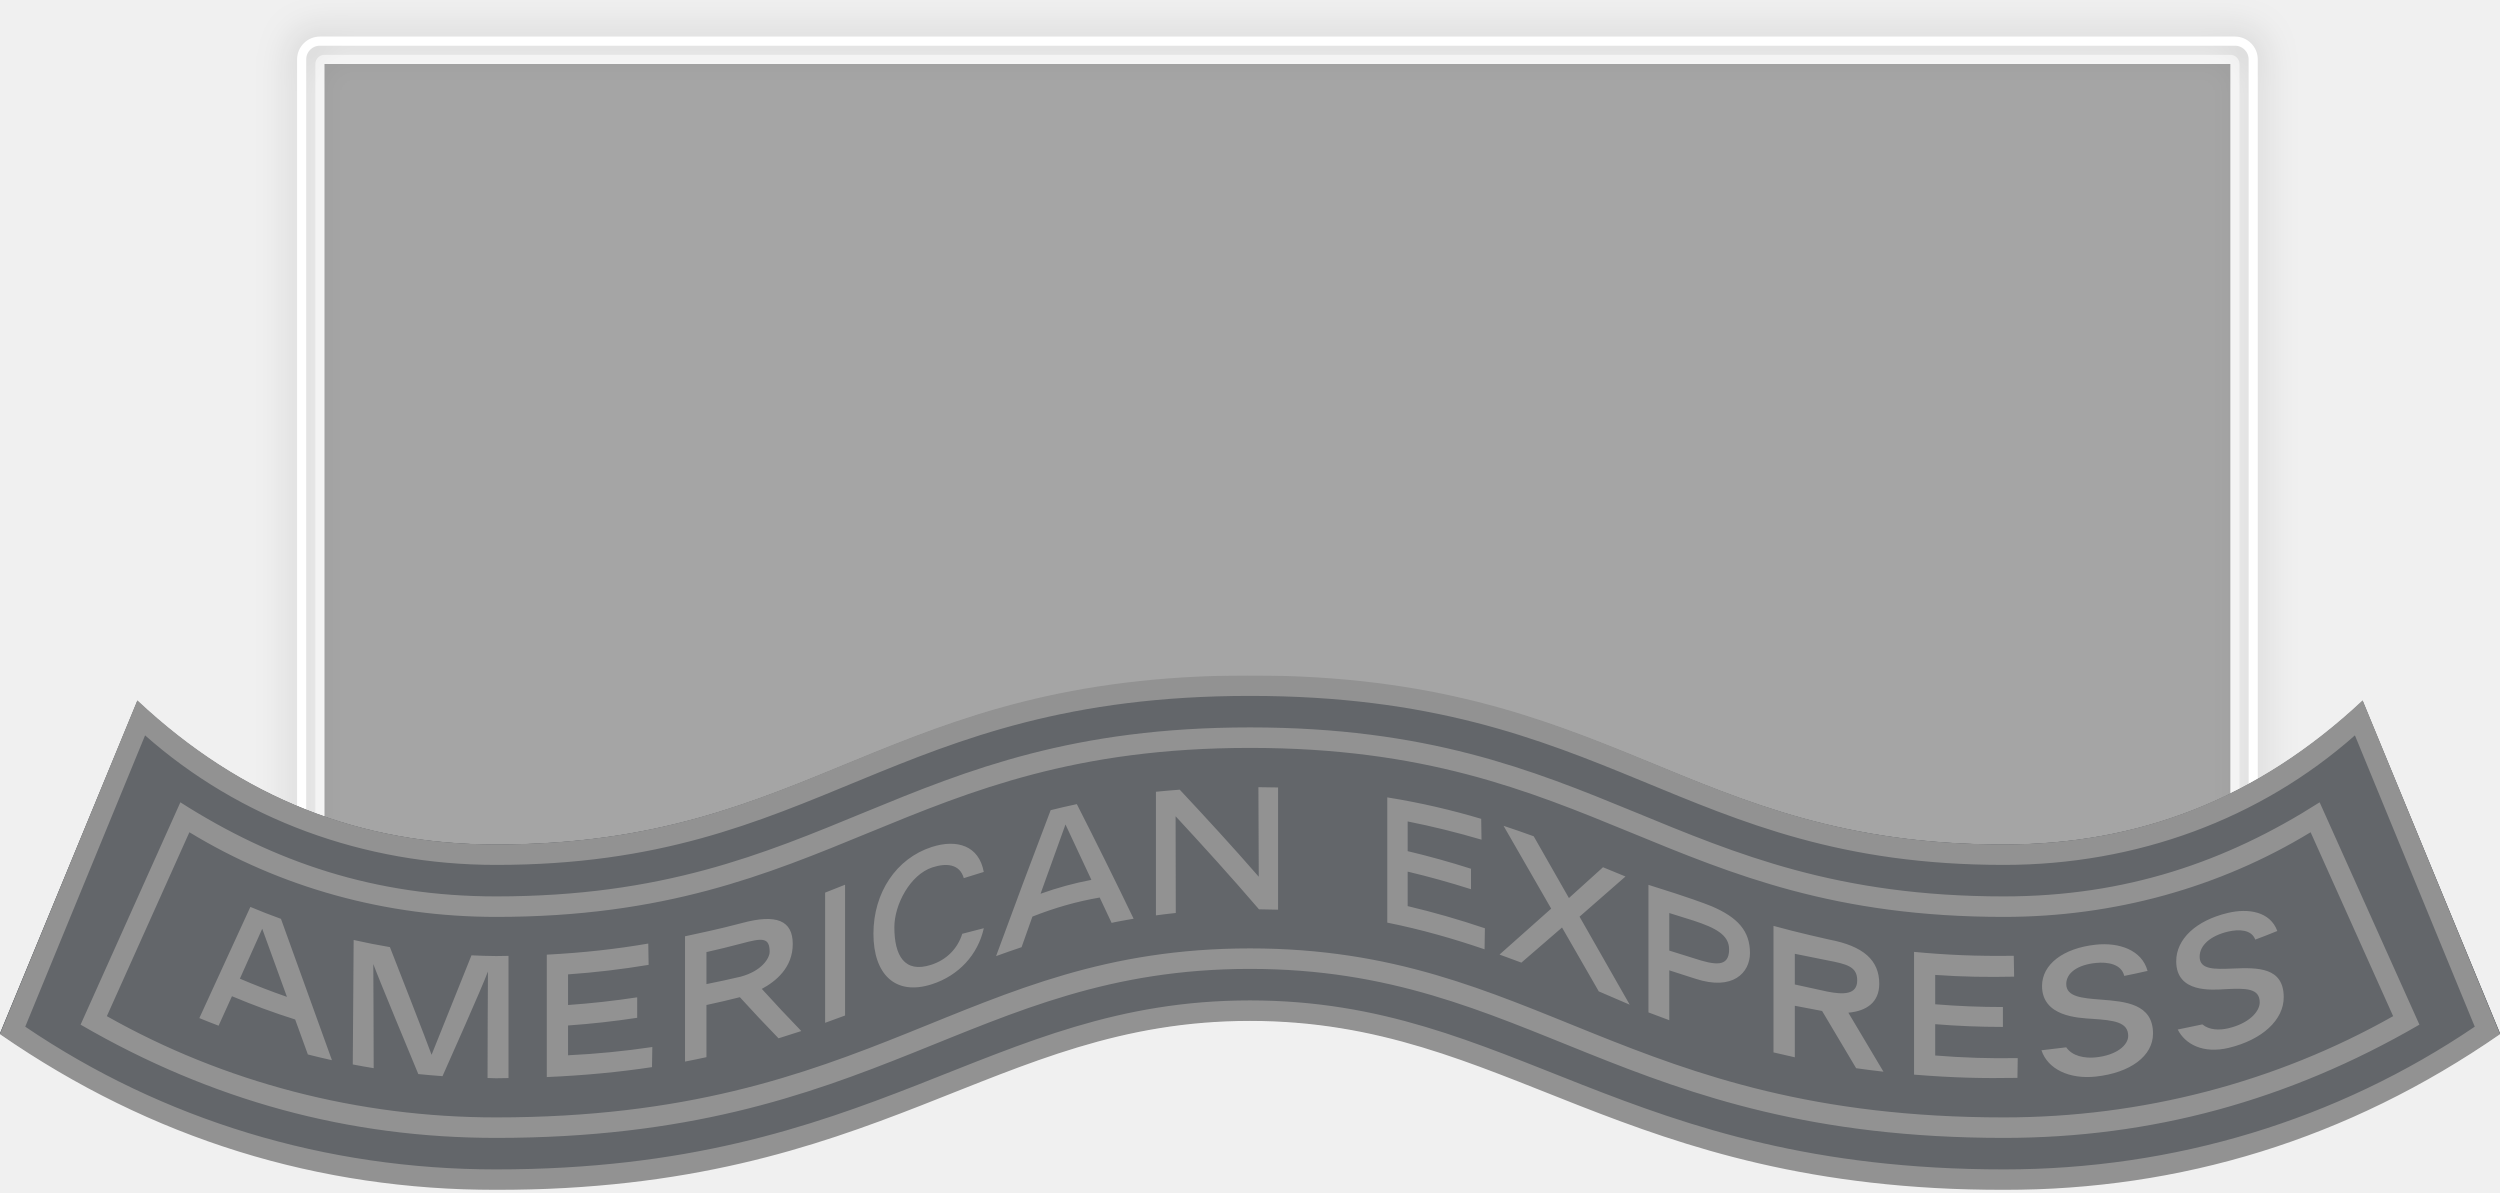
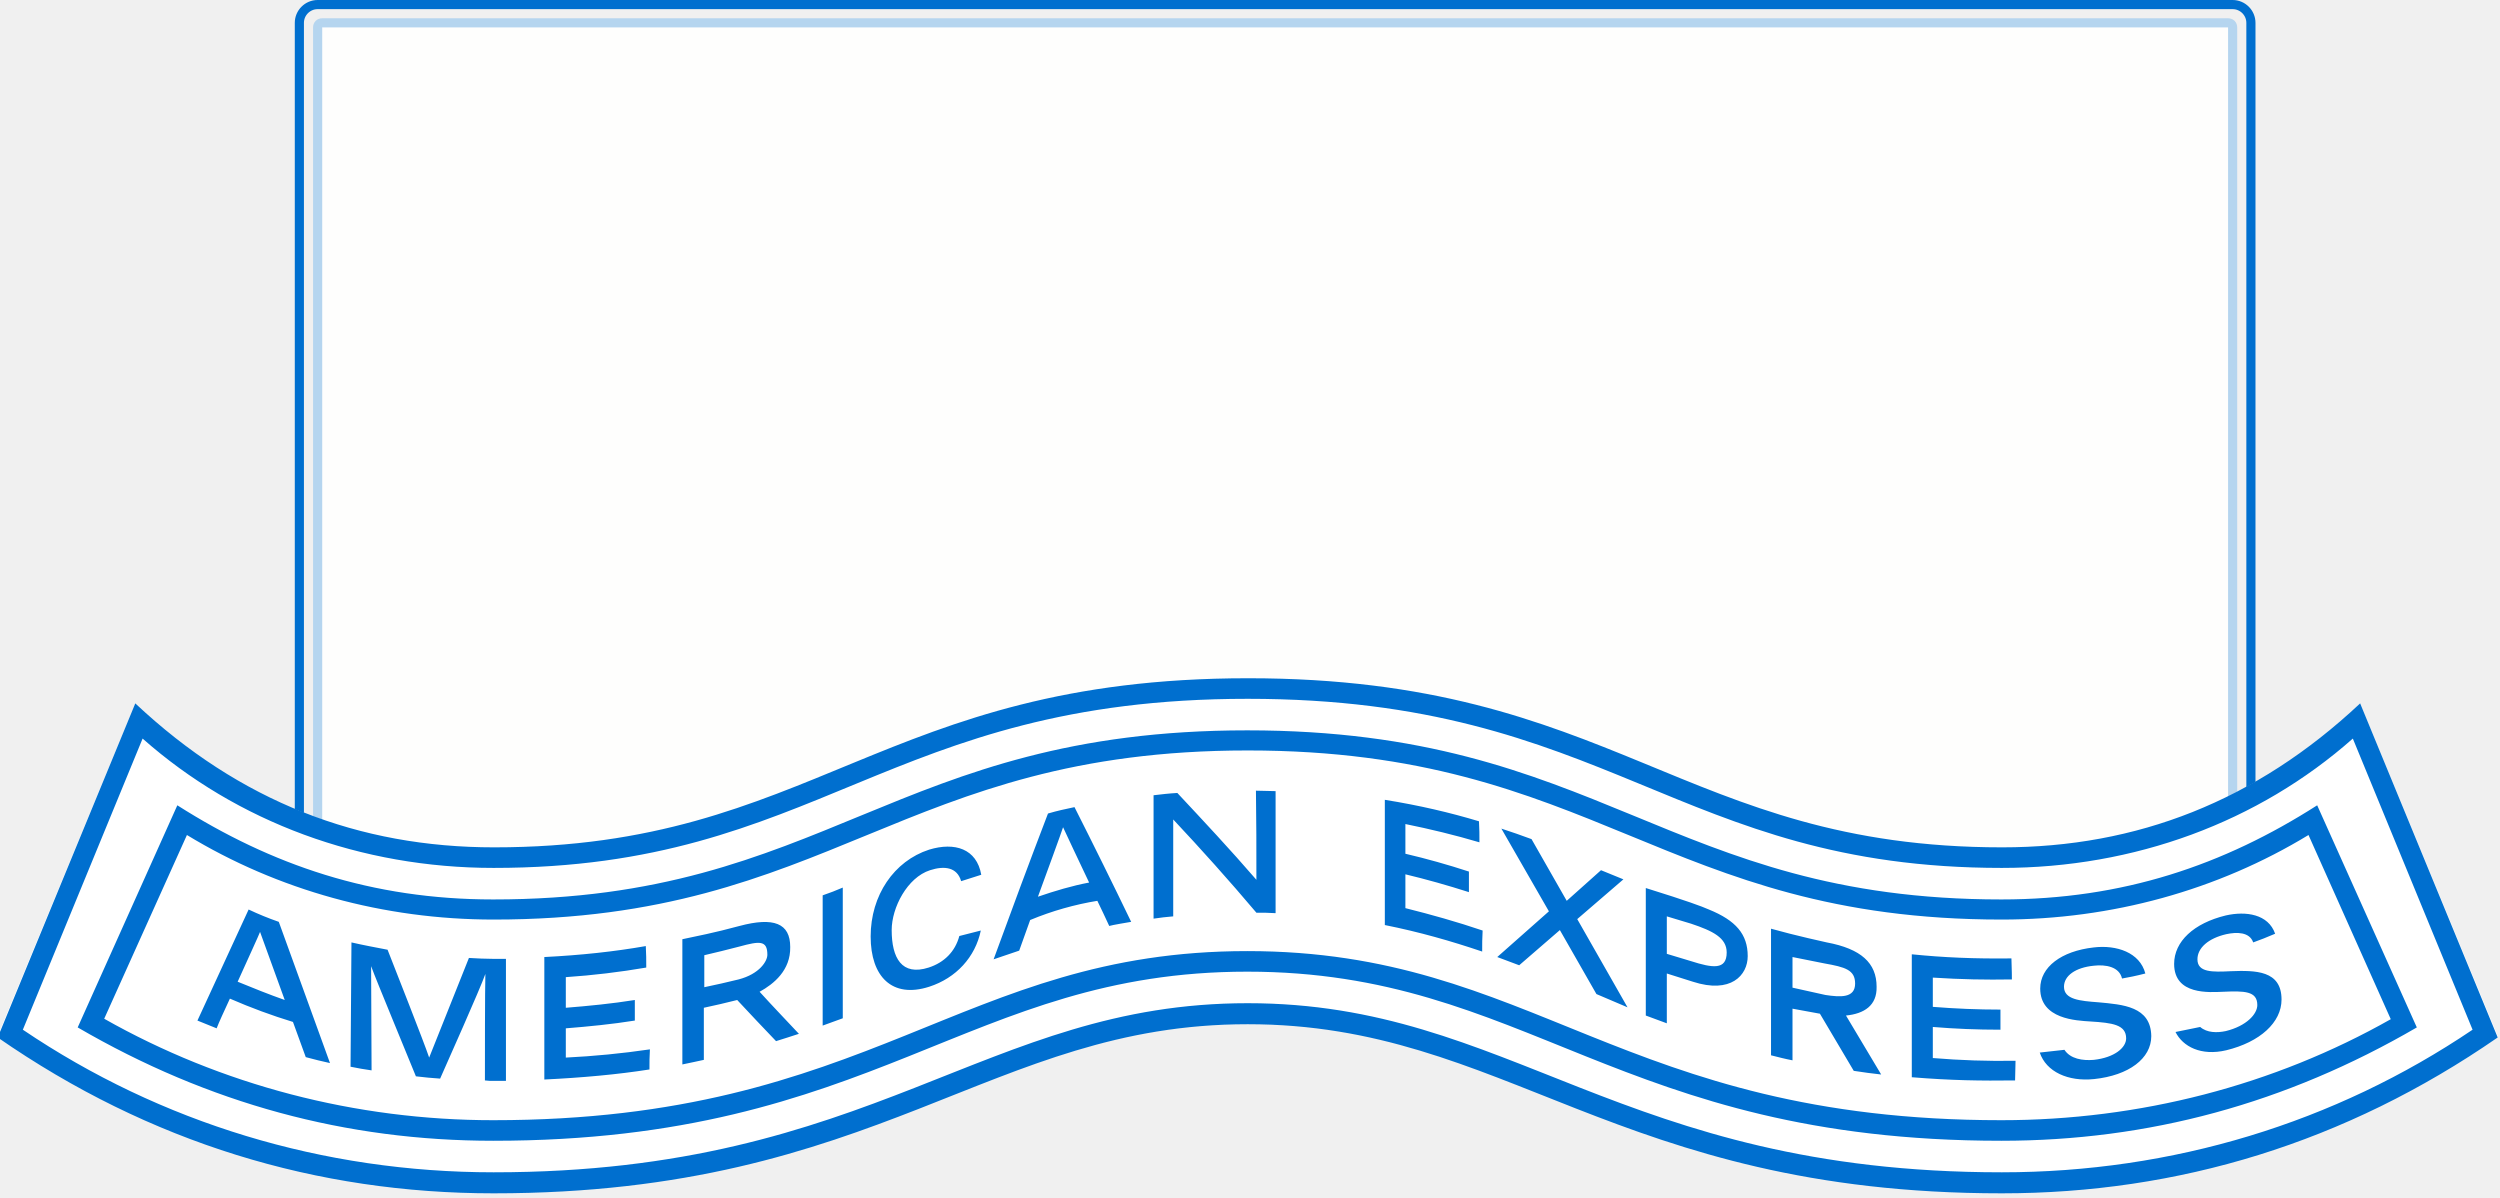
- <svg xmlns="http://www.w3.org/2000/svg" xmlns:xlink="http://www.w3.org/1999/xlink" width="547px" height="261px" viewBox="0 0 547 261" version="1.1">
-   <defs>
-     <rect id="path-1" x="0" y="0" width="427" height="193" rx="4" />
-     <filter x="-3.0%" y="-6.7%" width="106.1%" height="113.5%" filterUnits="objectBoundingBox" id="filter-2">
-       <feMorphology radius="1" operator="dilate" in="SourceAlpha" result="shadowSpreadOuter1" />
-       <feOffset dx="0" dy="0" in="shadowSpreadOuter1" result="shadowOffsetOuter1" />
-       <feMorphology radius="1" operator="erode" in="SourceAlpha" result="shadowInner" />
-       <feOffset dx="0" dy="0" in="shadowInner" result="shadowInner" />
-       <feComposite in="shadowOffsetOuter1" in2="shadowInner" operator="out" result="shadowOffsetOuter1" />
-       <feGaussianBlur stdDeviation="4" in="shadowOffsetOuter1" result="shadowBlurOuter1" />
-       <feColorMatrix values="0 0 0 0 0   0 0 0 0 0   0 0 0 0 0  0 0 0 0.25 0" type="matrix" in="shadowBlurOuter1" />
-     </filter>
-     <path d="M273.503,15.781 C197.465,15.781 182.514,52.57 108.529,52.57 C84.755,52.568 61.863,46.343 42.098,34.534 L41.44,34.138 L23.38,74.176 C49.029,88.594 78.426,96.21 108.529,96.218 C191.739,96.218 210.648,59.428 273.498,59.428 C336.339,59.428 355.273,96.218 438.473,96.218 C468.274,96.216 497.383,88.752 522.85,74.608 L523.62,74.176 L505.56,34.138 C485.646,46.203 462.509,52.562 438.473,52.569 C364.468,52.569 349.559,15.78 273.503,15.78 L273.503,15.781 Z M273.503,11.32 C350.819,11.32 365.509,48.108 438.473,48.108 C464.709,48.108 486.593,40.789 506.921,28.014 L507.536,27.625 L529.37,76.026 C500.671,92.601 470.545,100.676 438.473,100.677 C354.611,100.677 334.813,63.888 273.499,63.888 C212.168,63.888 192.407,100.677 108.529,100.677 C76.76,100.676 46.918,92.76 18.493,76.52 L17.633,76.026 L39.465,27.625 C60.037,40.686 82.102,48.108 108.529,48.109 C181.515,48.109 196.174,11.32 273.503,11.32 L273.503,11.32 Z M273.503,4.46 C194.313,4.46 179.843,41.25 108.529,41.25 C79.855,41.25 52.974,31.459 32.367,13.596 L31.745,13.053 L5.522,76.467 C35.674,96.798 71.25,107.536 108.529,107.537 C192.074,107.537 215.854,70.747 273.498,70.747 C331.148,70.747 354.921,107.537 438.473,107.537 C475.378,107.536 510.615,97.012 540.572,77.073 L541.477,76.466 L515.256,13.053 C494.57,31.261 467.435,41.25 438.474,41.25 C367.171,41.25 352.682,4.46 273.504,4.46 L273.503,4.46 Z M273.503,0 C353.726,0 368.475,36.789 438.473,36.789 C467.729,36.789 493.549,26.979 516.26,6.057 L516.948,5.419 L547,78.1 C513.613,101.116 476.999,111.996 438.473,111.998 C353.925,111.998 329.891,75.21 273.499,75.21 C217.098,75.21 193.079,111.998 108.529,111.998 C70.312,111.996 34.057,101.289 1.001,78.786 L0,78.1 L30.052,5.42 C52.933,26.784 78.98,36.789 108.529,36.789 C178.527,36.789 193.283,0 273.503,0 L273.503,0 Z" id="path-3" />
-     <polygon id="path-5" points="0 0 547 0 547 112.569 0 112.569" />
-   </defs>
-   <g id="Page-1" stroke="none" stroke-width="1" fill="none" fill-rule="evenodd">
-     <g id="Artboard" transform="translate(0, 9)">
-       <g id="Group-4-Copy-5" transform="translate(0, -0)">
-         <g id="Group-5" transform="translate(66, 0)">
-           <g id="Rectangle-Copy-2">
-             <use fill="black" fill-opacity="1" filter="url(#filter-2)" xlink:href="#path-1" />
-             <use stroke="#FFFFFF" stroke-width="2" xlink:href="#path-1" />
-           </g>
-           <rect id="Rectangle-Copy-2" stroke="#FFFFFF" stroke-width="2" fill="#666666" opacity="0.541" x="4" y="4" width="419" height="184" rx="1" />
-         </g>
-         <g id="Group-7" transform="translate(0, 138.7806)">
-           <g id="graphic/ribbon/member-copy" transform="translate(0, 0.219444)">
-             <path d="M273.503,-0 C353.726,-0 368.474,36.788 438.472,36.788 C467.729,36.788 493.549,26.979 516.26,6.057 L516.948,5.419 L547,78.1 C513.613,101.116 476.999,111.996 438.473,111.998 C353.925,111.998 329.891,75.21 273.499,75.21 C217.098,75.21 193.079,111.998 108.529,111.998 C70.312,111.996 34.057,101.289 1.001,78.786 L-5.62178886e-05,78.1 L30.052,5.419 C52.933,26.784 78.98,36.788 108.529,36.788 C178.527,36.789 193.283,-0 273.503,-0 L273.503,-0 Z" id="Fill-1-Copy" fill="#63666A" />
-             <g id="graphic/wsPattern" transform="translate(-0.000056, -0.00028)">
-               <mask id="mask-4" fill="white">
-                 <use xlink:href="#path-3" />
-               </mask>
-               <use id="Mask" fill="#63666A" xlink:href="#path-3" />
-             </g>
-           </g>
-           <g id="Group-3" transform="translate(0.000304, 0)">
-             <mask id="mask-6" fill="white">
-               <use xlink:href="#path-5" />
-             </mask>
-             <g id="Clip-2" />
-             <path d="M541.478,76.858 L515.255,13.119 C494.569,31.42 467.435,41.46 438.473,41.46 C367.17,41.46 352.681,4.483 273.502,4.483 C194.313,4.483 179.843,41.46 108.529,41.46 C79.565,41.46 52.431,31.42 31.744,13.119 L5.522,76.858 C35.674,97.292 71.25,108.086 108.529,108.086 C192.074,108.086 215.855,71.11 273.498,71.11 C331.148,71.11 354.92,108.086 438.473,108.086 C475.751,108.086 511.326,97.292 541.478,76.858 L541.478,76.858 Z M516.948,5.447 L547,78.498 C513.613,101.631 476.998,112.568 438.473,112.569 C353.925,112.569 329.891,75.592 273.498,75.592 C217.097,75.592 193.079,112.569 108.529,112.569 C69.926,112.568 33.323,101.588 0,78.498 L30.052,5.447 C52.933,26.921 78.98,36.977 108.529,36.977 C178.526,36.977 193.283,-0 273.502,-0 C353.726,-0 368.474,36.977 438.473,36.977 C468.025,36.977 494.07,26.917 516.948,5.447 L516.948,5.447 Z M523.62,74.555 L505.56,34.313 C485.646,46.439 462.509,52.836 438.473,52.838 C364.467,52.838 349.559,15.861 273.502,15.861 C197.465,15.861 182.514,52.838 108.529,52.838 C84.49,52.836 61.354,46.439 41.439,34.313 L23.379,74.555 C49.029,89.052 78.426,96.707 108.529,96.709 C191.738,96.709 210.649,59.731 273.498,59.731 C336.337,59.731 355.273,96.709 438.473,96.709 C468.575,96.707 497.971,89.052 523.62,74.555 L523.62,74.555 Z M507.536,27.765 L529.369,76.413 C500.671,93.081 470.545,101.19 438.473,101.192 C354.611,101.192 334.813,64.215 273.498,64.215 C212.168,64.215 192.406,101.192 108.529,101.192 C76.438,101.19 46.314,93.071 17.632,76.413 L39.464,27.765 C60.036,40.893 82.101,48.353 108.529,48.354 C181.514,48.354 196.173,11.377 273.502,11.377 C350.819,11.377 365.508,48.354 438.473,48.354 C464.975,48.353 487.035,40.848 507.536,27.765 L507.536,27.765 Z M238.797,44.734 C237.229,41.428 233.128,32.615 233.128,32.615 C232.782,33.575 229.125,43.707 227.67,47.774 C231.351,46.455 235.081,45.434 238.797,44.734 L238.797,44.734 Z M235.612,28.163 C239.857,36.495 244.032,44.927 248.033,53.236 C247.429,53.337 243.798,53.976 243.219,54.145 C242.718,53.063 241.124,49.683 240.614,48.601 C235.689,49.436 230.746,50.844 225.894,52.772 C225.1,55.008 224.294,57.262 223.518,59.465 C221.641,60.094 219.783,60.744 217.942,61.414 C221.76,50.982 225.777,40.246 229.885,29.484 C231.751,29.017 233.661,28.577 235.612,28.163 L235.612,28.163 Z M124.288,76.594 C129.328,76.241 134.375,75.681 139.414,74.914 L139.414,70.435 C134.375,71.203 129.328,71.762 124.288,72.115 L124.288,65.412 C130.163,65 136.047,64.306 141.918,63.33 C141.893,61.776 141.868,60.223 141.843,58.669 C135.032,59.846 127.674,60.686 119.639,61.099 L119.639,87.88 C127.984,87.519 135.618,86.773 142.656,85.709 C142.68,84.242 142.703,82.775 142.727,81.308 C136.587,82.22 130.433,82.822 124.288,83.115 L124.288,76.594 Z M203.748,63.316 C197.87,65.224 195.685,61.261 195.685,55.095 C195.685,50.176 199.116,43.584 204.039,41.991 C207.103,41.004 209.989,41.259 210.876,44.354 L215.246,43 C214.216,37.27 209.4,35.755 203.865,37.542 C196.115,40.046 191.108,47.498 191.108,56.53 C191.108,65.337 195.84,70.177 203.922,67.563 C209.812,65.66 213.991,61.059 215.257,55.312 L210.546,56.53 C209.511,59.792 207.131,62.222 203.748,63.316 L203.748,63.316 Z M162.053,65.918 C166.622,64.698 168.398,61.915 168.399,60.474 C168.398,57.249 166.744,57.452 162.296,58.644 C159.719,59.328 157.143,59.959 154.569,60.537 L154.569,67.54 C157.062,67.048 159.558,66.507 162.053,65.918 L162.053,65.918 Z M166.682,68.588 C169.563,71.77 172.445,74.838 175.323,77.811 C173.691,78.355 172.031,78.885 170.343,79.403 C167.522,76.501 164.701,73.507 161.883,70.405 C159.445,71.019 157.007,71.595 154.569,72.115 L154.569,83.528 C153.028,83.861 151.478,84.19 149.88,84.493 L149.88,57.08 C152.724,56.448 156.836,55.641 162.376,54.17 C169.9,52.142 173.454,53.616 173.454,58.77 C173.455,63.889 169.812,66.922 166.682,68.588 L166.682,68.588 Z M180.537,76.012 C182.009,75.487 183.461,74.953 184.899,74.412 L184.899,45.797 C183.457,46.377 182.003,46.954 180.537,47.524 L180.537,76.012 Z M307.997,42.929 C312.617,44.025 317.241,45.309 321.858,46.782 L321.858,42.303 C317.241,40.83 312.617,39.546 307.997,38.45 L307.997,31.951 C313.382,33.025 318.773,34.354 324.154,35.939 C324.132,34.42 324.109,32.9 324.085,31.379 C317.735,29.495 310.982,27.882 303.535,26.687 L303.535,54.089 C311.077,55.606 318.072,57.625 324.822,59.931 C324.846,58.396 324.87,56.86 324.894,55.325 C319.268,53.428 313.629,51.812 307.997,50.475 L307.997,42.929 Z M275.416,44.048 C269.682,37.453 263.861,31.132 258.127,25.002 C256.355,25.134 254.613,25.283 252.915,25.458 L252.915,52.503 C254.344,52.313 255.786,52.132 257.261,51.98 C257.247,44.925 257.234,37.869 257.221,30.813 C263.274,37.358 269.413,44.115 275.465,51.176 C276.858,51.19 278.251,51.217 279.643,51.259 L279.643,24.519 C278.24,24.48 276.792,24.467 275.339,24.455 C275.366,30.986 275.391,37.517 275.416,44.048 L275.416,44.048 Z M488.566,64.134 C484.524,64.302 481.297,64.405 481.282,61.56 C481.27,59.053 483.664,56.94 487.537,56.044 C489.854,55.51 492.635,55.583 493.449,57.806 C494.842,57.287 496.622,56.604 498.271,55.92 C496.724,51.649 491.894,50.905 487.455,51.966 C480.463,53.634 476.132,57.702 476.157,62.583 C476.187,69.521 483.94,68.818 486.883,68.651 C491.47,68.409 494.411,68.445 494.426,71.529 C494.433,73.558 492.068,76.161 487.528,77.213 C485.608,77.661 483.386,77.621 481.883,76.358 L476.486,77.479 C478.114,80.723 482.09,82.811 487.614,81.498 C494.967,79.742 499.705,75.378 499.679,70.381 C499.652,63.854 494.03,63.898 488.566,64.134 L488.566,64.134 Z M406.357,66.744 C406.357,63.722 404.19,63.174 399.685,62.315 L392.707,60.909 L392.707,67.624 L399.913,69.199 C403.182,69.82 406.357,69.952 406.357,66.744 L406.357,66.744 Z M404.419,73.799 L412.1,86.705 C410.062,86.476 408.07,86.221 406.122,85.943 L398.675,73.419 L392.707,72.281 L392.707,83.556 C391.122,83.213 389.57,82.855 388.039,82.483 L388.039,54.804 C393.314,56.272 400.23,57.8 400.241,57.802 C407.701,59.222 411.181,62.295 411.181,67.468 C411.181,71.54 408.392,73.435 404.419,73.799 L404.419,73.799 Z M378.329,59.949 C378.329,56.757 375.341,55.23 370.51,53.639 L365.238,51.991 L365.238,60.208 L370.51,61.856 C375.221,63.406 378.329,63.927 378.329,59.949 L378.329,59.949 Z M382.894,60.742 C382.894,64.991 379.215,69.086 370.924,66.357 L365.238,64.529 L365.238,75.438 L360.679,73.733 L360.679,45.824 C370.008,48.738 372.897,49.864 374.523,50.516 C380.259,52.968 382.894,55.957 382.894,60.742 L382.894,60.742 Z M355.657,43.995 L350.739,41.973 L343.281,48.712 L335.578,35.2 C333.412,34.411 331.216,33.644 328.977,32.911 L339.398,51.027 L328.099,61.078 C329.701,61.651 331.297,62.239 332.883,62.84 L341.773,55.158 L349.81,69.132 L356.584,72.046 L345.605,52.787 L355.657,43.995 Z M423.423,76.31 C428.243,76.704 433.164,76.91 438.233,76.91 L438.233,72.559 C433.338,72.559 428.385,72.361 423.423,71.956 L423.423,65.535 C429.698,65.972 434.936,66.027 440.69,65.913 C440.674,65.162 440.668,64.474 440.612,61.342 C432.465,61.465 425.722,61.153 418.795,60.492 L418.795,87.35 C427.432,88.049 433.915,88.189 441.415,88.056 C441.421,87.718 441.473,84.071 441.48,83.733 C435.493,83.847 429.415,83.651 423.423,83.161 L423.423,76.31 Z M459.636,70.932 C455.59,70.618 452.095,70.346 452.095,67.527 C452.095,65.087 454.578,63.318 458.577,62.912 C461.175,62.645 464.18,63.162 464.786,65.746 C466.015,65.503 467.949,65.104 469.882,64.657 C468.664,60.053 463.577,58.366 458.548,58.916 C451.409,59.687 446.799,63.231 446.799,67.946 C446.796,74.663 454.677,74.935 457.838,75.146 C462.621,75.462 465.647,75.871 465.65,78.882 C465.648,80.856 463.193,83.103 458.504,83.58 C456.153,83.809 453.429,83.332 452.096,81.371 L446.669,82.02 C448.054,86.174 452.82,88.383 458.533,87.777 C466.156,86.952 471.081,83.254 471.079,78.361 C471.079,71.819 465,71.348 459.636,70.932 L459.636,70.932 Z M62.785,70.336 L57.373,55.431 C57.043,56.218 54.774,61.274 52.485,66.353 C55.917,67.82 59.353,69.144 62.785,70.336 L62.785,70.336 Z M61.474,53.265 L72.628,84.19 C70.862,83.803 69.109,83.379 67.36,82.934 L64.58,75.28 C59.973,73.831 55.359,72.134 50.753,70.191 C49.495,72.975 48.4,75.392 47.828,76.643 C46.422,76.091 45.003,75.569 43.615,74.979 L54.781,50.653 C56.989,51.577 59.214,52.457 61.474,53.265 L61.474,53.265 Z M108.533,61.404 C109.465,61.404 110.347,61.372 111.261,61.363 L111.261,88.101 C110.345,88.112 109.467,88.143 108.533,88.143 C107.913,88.143 107.295,88.094 106.674,88.087 C106.683,83.934 106.722,68.041 106.76,64.783 C105.527,68.164 98.244,84.467 96.822,87.683 C95.053,87.559 93.289,87.403 91.526,87.224 C89.894,83.265 82.883,66.452 81.677,63.144 C81.714,66.29 81.751,81.153 81.761,85.937 C80.23,85.689 78.708,85.412 77.185,85.122 L77.379,57.884 C80.005,58.48 82.649,59.002 85.312,59.447 C86.894,63.505 93.27,79.766 94.428,83.011 L103.159,61.246 C104.95,61.315 106.738,61.404 108.533,61.404 L108.533,61.404 Z" id="Fill-1" fill="#929292" mask="url(#mask-6)" />
-           </g>
-         </g>
-       </g>
-     </g>
-   </g>
+ <svg xmlns="http://www.w3.org/2000/svg" version="1.1" id="Layer_1" x="0px" y="0px" viewBox="0 0 547 262" style="enable-background:new 0 0 547 262;" xml:space="preserve">
+   <style type="text/css">
+ 	.st0{fill:none;stroke:#006FCF;stroke-width:2;}
+ 	.st1{fill-rule:evenodd;clip-rule:evenodd;fill:#FEFEFD;stroke:#B5D5EF;stroke-width:2;}
+ 	.st2{fill-rule:evenodd;clip-rule:evenodd;fill:#FFFFFF;}
+ 	.st3{fill:#006FCF;}
+ </style>
+   <path id="path-1_00000023993724746122416230000010934715132078330010_" class="st0" d="M69.5,1h419c2.2,0,4,1.8,4,4v193.7  c0,2.2-1.8,4-4,4h-419c-2.2,0-4-1.8-4-4V5C65.5,2.8,67.3,1,69.5,1z" />
+   <path id="Rectangle-Copy-2_00000178170150594250946980000018248487967536822702_" class="st1" d="M70.5,5h417c0.6,0,1,0.4,1,1v190.7  c0,0.6-0.4,1-1,1h-417c-0.6,0-1-0.4-1-1V6C69.5,5.4,69.9,5,70.5,5z" />
+   <path id="Fill-1-Copy_00000015347125462846986810000002252869853608575659_" class="st2" d="M273,148.7c80.2,0,95,36.8,165,36.8  c29.3,0,55.1-9.8,77.8-30.7l0.7-0.6l30.1,72.7c-33.4,23-70,33.9-108.5,33.9c-84.5,0-108.6-36.8-165-36.8s-80.4,36.8-165,36.8  C69.8,260.7,33.6,250,0.5,227.5l-1-0.7l30.1-72.7c22.9,21.4,48.9,31.4,78.5,31.4C178,185.5,192.8,148.7,273,148.7L273,148.7z" />
+   <path id="path-4_00000029047671927145854880000006691030034476468400_" class="st2" d="M272.8,148.7c80.2,0,95,36.8,165,36.8  c29.3,0,55.1-9.8,77.8-30.7l0.7-0.6l30.1,72.7c-33.4,23-70,33.9-108.5,33.9c-84.5,0-108.6-36.8-165-36.8s-80.4,36.8-165,36.8  c-38.2,0-74.5-10.7-107.5-33.2l-1-0.7l30.1-72.7c22.9,21.4,48.9,31.4,78.5,31.4C177.8,185.5,192.6,148.7,272.8,148.7L272.8,148.7z" />
+   <path class="st3" d="M108,209.8c0.9,0,1.8,0,2.7,0v26.7c-0.9,0-1.8,0-2.7,0c-0.6,0-1.2,0-1.9-0.1c0-4.2,0-20,0.1-23.3  c-1.2,3.4-8.5,19.7-9.9,22.9c-1.8-0.1-3.5-0.3-5.3-0.5c-1.6-4-8.6-20.8-9.8-24.1c0,3.1,0.1,18,0.1,22.8c-1.5-0.2-3.1-0.5-4.6-0.8  l0.2-27.2c2.6,0.6,5.3,1.1,7.9,1.6c1.6,4.1,8,20.3,9.1,23.6l8.7-21.8C104.4,209.7,106.2,209.8,108,209.8L108,209.8z M61,201.7  l11.2,30.9c-1.8-0.4-3.5-0.8-5.3-1.3l-2.8-7.7c-4.6-1.4-9.2-3.1-13.8-5.1c-1.3,2.8-2.4,5.2-2.9,6.5c-1.4-0.6-2.8-1.1-4.2-1.7  L54.4,199C56.5,200,58.7,200.9,61,201.7L61,201.7z M62.3,218.8l-5.4-14.9c-0.3,0.8-2.6,5.8-4.9,10.9  C55.4,216.2,58.9,217.6,62.3,218.8L62.3,218.8z M459.1,219.3c-4-0.3-7.5-0.6-7.5-3.4c0-2.4,2.5-4.2,6.5-4.6c2.6-0.3,5.6,0.2,6.2,2.8  c1.2-0.2,3.2-0.6,5.1-1.1c-1.2-4.6-6.3-6.3-11.3-5.7c-7.1,0.8-11.7,4.3-11.7,9c0,6.7,7.9,7,11,7.2c4.8,0.3,7.8,0.7,7.8,3.7  c0,2-2.5,4.2-7.1,4.7c-2.4,0.2-5.1-0.2-6.4-2.2l-5.4,0.6c1.4,4.2,6.2,6.4,11.9,5.8c7.6-0.8,12.5-4.5,12.5-9.4  C470.6,220.2,464.5,219.8,459.1,219.3L459.1,219.3z M422.9,224.7c4.8,0.4,9.7,0.6,14.8,0.6v-4.4c-4.9,0-9.8-0.2-14.8-0.6v-6.4  c6.3,0.4,11.5,0.5,17.3,0.4c0-0.8,0-1.4-0.1-4.6c-8.1,0.1-14.9-0.2-21.8-0.9v26.9c8.6,0.7,15.1,0.8,22.6,0.7c0-0.3,0.1-4,0.1-4.3  c-6,0.1-12.1-0.1-18.1-0.6V224.7L422.9,224.7z M355.2,192.4l-4.9-2l-7.5,6.7l-7.7-13.5c-2.2-0.8-4.4-1.6-6.6-2.3l10.4,18.1l-11.3,10  c1.6,0.6,3.2,1.2,4.8,1.8l8.9-7.7l8,14l6.8,2.9l-11-19.3L355.2,192.4L355.2,192.4z M382.4,209.2c0,4.2-3.7,8.3-12,5.6l-5.7-1.8v10.9  l-4.6-1.7v-27.9c9.3,2.9,12.2,4,13.8,4.7C379.8,201.4,382.4,204.4,382.4,209.2L382.4,209.2z M377.8,208.4c0-3.2-3-4.7-7.8-6.3  l-5.3-1.6v8.2l5.3,1.6C374.7,211.8,377.8,212.3,377.8,208.4L377.8,208.4z M403.9,222.2l7.7,12.9c-2-0.2-4-0.5-6-0.8l-7.4-12.5  l-6-1.1V232c-1.6-0.3-3.1-0.7-4.7-1.1v-27.7c5.3,1.5,12.2,3,12.2,3c7.5,1.4,10.9,4.5,10.9,9.7C410.7,220,407.9,221.8,403.9,222.2  L403.9,222.2z M405.9,215.2c0-3-2.2-3.6-6.7-4.4l-7-1.4v6.7l7.2,1.6C402.7,218.2,405.9,218.4,405.9,215.2L405.9,215.2z M488.1,212.5  c-4,0.2-7.3,0.3-7.3-2.6c0-2.5,2.4-4.6,6.3-5.5c2.3-0.5,5.1-0.5,5.9,1.8c1.4-0.5,3.2-1.2,4.8-1.9c-1.5-4.3-6.4-5-10.8-4  c-7,1.7-11.3,5.7-11.3,10.6c0,6.9,7.8,6.2,10.7,6.1c4.6-0.2,7.5-0.2,7.5,2.9c0,2-2.4,4.6-6.9,5.7c-1.9,0.4-4.1,0.4-5.6-0.9l-5.4,1.1  c1.6,3.2,5.6,5.3,11.1,4c7.4-1.8,12.1-6.1,12.1-11.1C499.2,212.3,493.5,212.3,488.1,212.5L488.1,212.5z M274.9,192.5  c-5.7-6.6-11.6-12.9-17.3-19c-1.8,0.1-3.5,0.3-5.2,0.5c0,9,0,18,0,27c1.4-0.2,2.9-0.4,4.3-0.5c0-7.1,0-14.1,0-21.2  c6.1,6.5,12.2,13.3,18.2,20.4c1.4,0,2.8,0,4.2,0.1c0-8.9,0-17.8,0-26.7c-1.4,0-2.9-0.1-4.3-0.1C274.9,179.4,274.9,185.9,274.9,192.5  L274.9,192.5z M307.5,191.3c4.6,1.1,9.2,2.4,13.9,3.9c0-1.5,0-3,0-4.5c-4.6-1.5-9.2-2.8-13.9-3.9c0-2.2,0-4.3,0-6.5  c5.4,1.1,10.8,2.4,16.2,4c0-1.5,0-3-0.1-4.6c-6.3-1.9-13.1-3.5-20.6-4.7c0,9.1,0,18.3,0,27.4c7.5,1.5,14.5,3.5,21.3,5.8  c0-1.5,0-3.1,0.1-4.6c-5.6-1.9-11.3-3.5-16.9-4.9C307.5,196.4,307.5,193.9,307.5,191.3L307.5,191.3z M180,224.4  c1.5-0.5,2.9-1.1,4.4-1.6v-28.6c-1.4,0.6-2.9,1.2-4.4,1.7V224.4L180,224.4z M166.2,217c2.9,3.2,5.8,6.2,8.6,9.2  c-1.6,0.5-3.3,1.1-5,1.6c-2.8-2.9-5.6-5.9-8.5-9c-2.4,0.6-4.9,1.2-7.3,1.7c0,3.8,0,7.6,0,11.4c-1.5,0.3-3.1,0.7-4.7,1  c0-9.1,0-18.3,0-27.4c2.8-0.6,7-1.4,12.5-2.9c7.5-2,11.1-0.6,11.1,4.6C173,212.3,169.3,215.3,166.2,217L166.2,217z M161.6,214.3  c4.6-1.2,6.3-4,6.3-5.4c0-3.2-1.7-3-6.1-1.8c-2.6,0.7-5.2,1.3-7.7,1.9c0,2.3,0,4.7,0,7C156.6,215.5,159.1,214.9,161.6,214.3  L161.6,214.3z M203.2,211.7c-5.9,1.9-8.1-2.1-8.1-8.2c0-4.9,3.4-11.5,8.4-13.1c3.1-1,5.9-0.7,6.8,2.4l4.4-1.4  c-1-5.7-5.8-7.2-11.4-5.5c-7.7,2.5-12.8,10-12.8,19c0,8.8,4.7,13.6,12.8,11c5.9-1.9,10.1-6.5,11.3-12.3l-4.7,1.2  C209,208.2,206.6,210.6,203.2,211.7L203.2,211.7z M123.8,225c5-0.4,10.1-0.9,15.1-1.7c0-1.5,0-3,0-4.5c-5,0.8-10.1,1.3-15.1,1.7  c0-2.2,0-4.5,0-6.7c5.9-0.4,11.8-1.1,17.6-2.1c0-1.6,0-3.1-0.1-4.7c-6.8,1.2-14.2,2-22.2,2.4c0,8.9,0,17.9,0,26.8  c8.3-0.4,16-1.1,23-2.2c0-1.5,0-2.9,0.1-4.4c-6.1,0.9-12.3,1.5-18.4,1.8C123.8,229.4,123.8,227.2,123.8,225L123.8,225z M235.1,176.6  c4.2,8.3,8.4,16.8,12.4,25.1c-0.6,0.1-4.2,0.7-4.8,0.9c-0.5-1.1-2.1-4.5-2.6-5.5c-4.9,0.8-9.9,2.2-14.7,4.2  c-0.8,2.2-1.6,4.5-2.4,6.7c-1.9,0.6-3.7,1.3-5.6,1.9c3.8-10.4,7.8-21.2,11.9-31.9C231.3,177.4,233.2,177,235.1,176.6L235.1,176.6z   M238.3,193.1c-1.6-3.3-5.7-12.1-5.7-12.1c-0.3,1-4,11.1-5.5,15.2C230.9,194.9,234.6,193.8,238.3,193.1L238.3,193.1z M507,176.2  l21.8,48.6c-28.7,16.7-58.8,24.8-90.9,24.8c-83.9,0-103.7-37-165-37s-81.1,37-165,37c-32.1,0-62.2-8.1-90.9-24.8l21.8-48.6  c20.6,13.1,42.6,20.6,69.1,20.6c73,0,87.6-37,165-37c77.3,0,92,37,165,37C464.5,196.8,486.5,189.3,507,176.2L507,176.2z M523.1,223  l-18-40.3c-19.9,12.1-43.1,18.5-67.1,18.5c-74,0-88.9-37-165-37c-76,0-91,37-165,37c-24,0-47.2-6.4-67.1-18.5l-18.1,40.2  c25.6,14.5,55,22.2,85.1,22.2c83.2,0,102.1-37,165-37c62.8,0,81.8,37,165,37C468.1,245.1,497.5,237.5,523.1,223L523.1,223z   M516.4,153.9l30.1,73.1c-33.4,23.1-70,34.1-108.5,34.1c-84.5,0-108.6-37-165-37s-80.4,37-165,37c-38.6,0-75.2-11-108.5-34.1  l30.1-73.1c22.9,21.5,48.9,31.5,78.5,31.5c70,0,84.8-37,165-37s95,37,165,37C467.5,185.4,493.6,175.3,516.4,153.9L516.4,153.9z   M541,225.3l-26.2-63.7c-20.7,18.3-47.8,28.3-76.8,28.3c-71.3,0-85.8-37-165-37s-93.7,37-165,37c-29,0-56.1-10-76.8-28.3L5,225.3  c30.2,20.4,65.7,31.2,103,31.2c83.5,0,107.3-37,165-37c57.6,0,81.4,37,165,37C475.3,256.5,510.8,245.7,541,225.3L541,225.3z" />
</svg>
